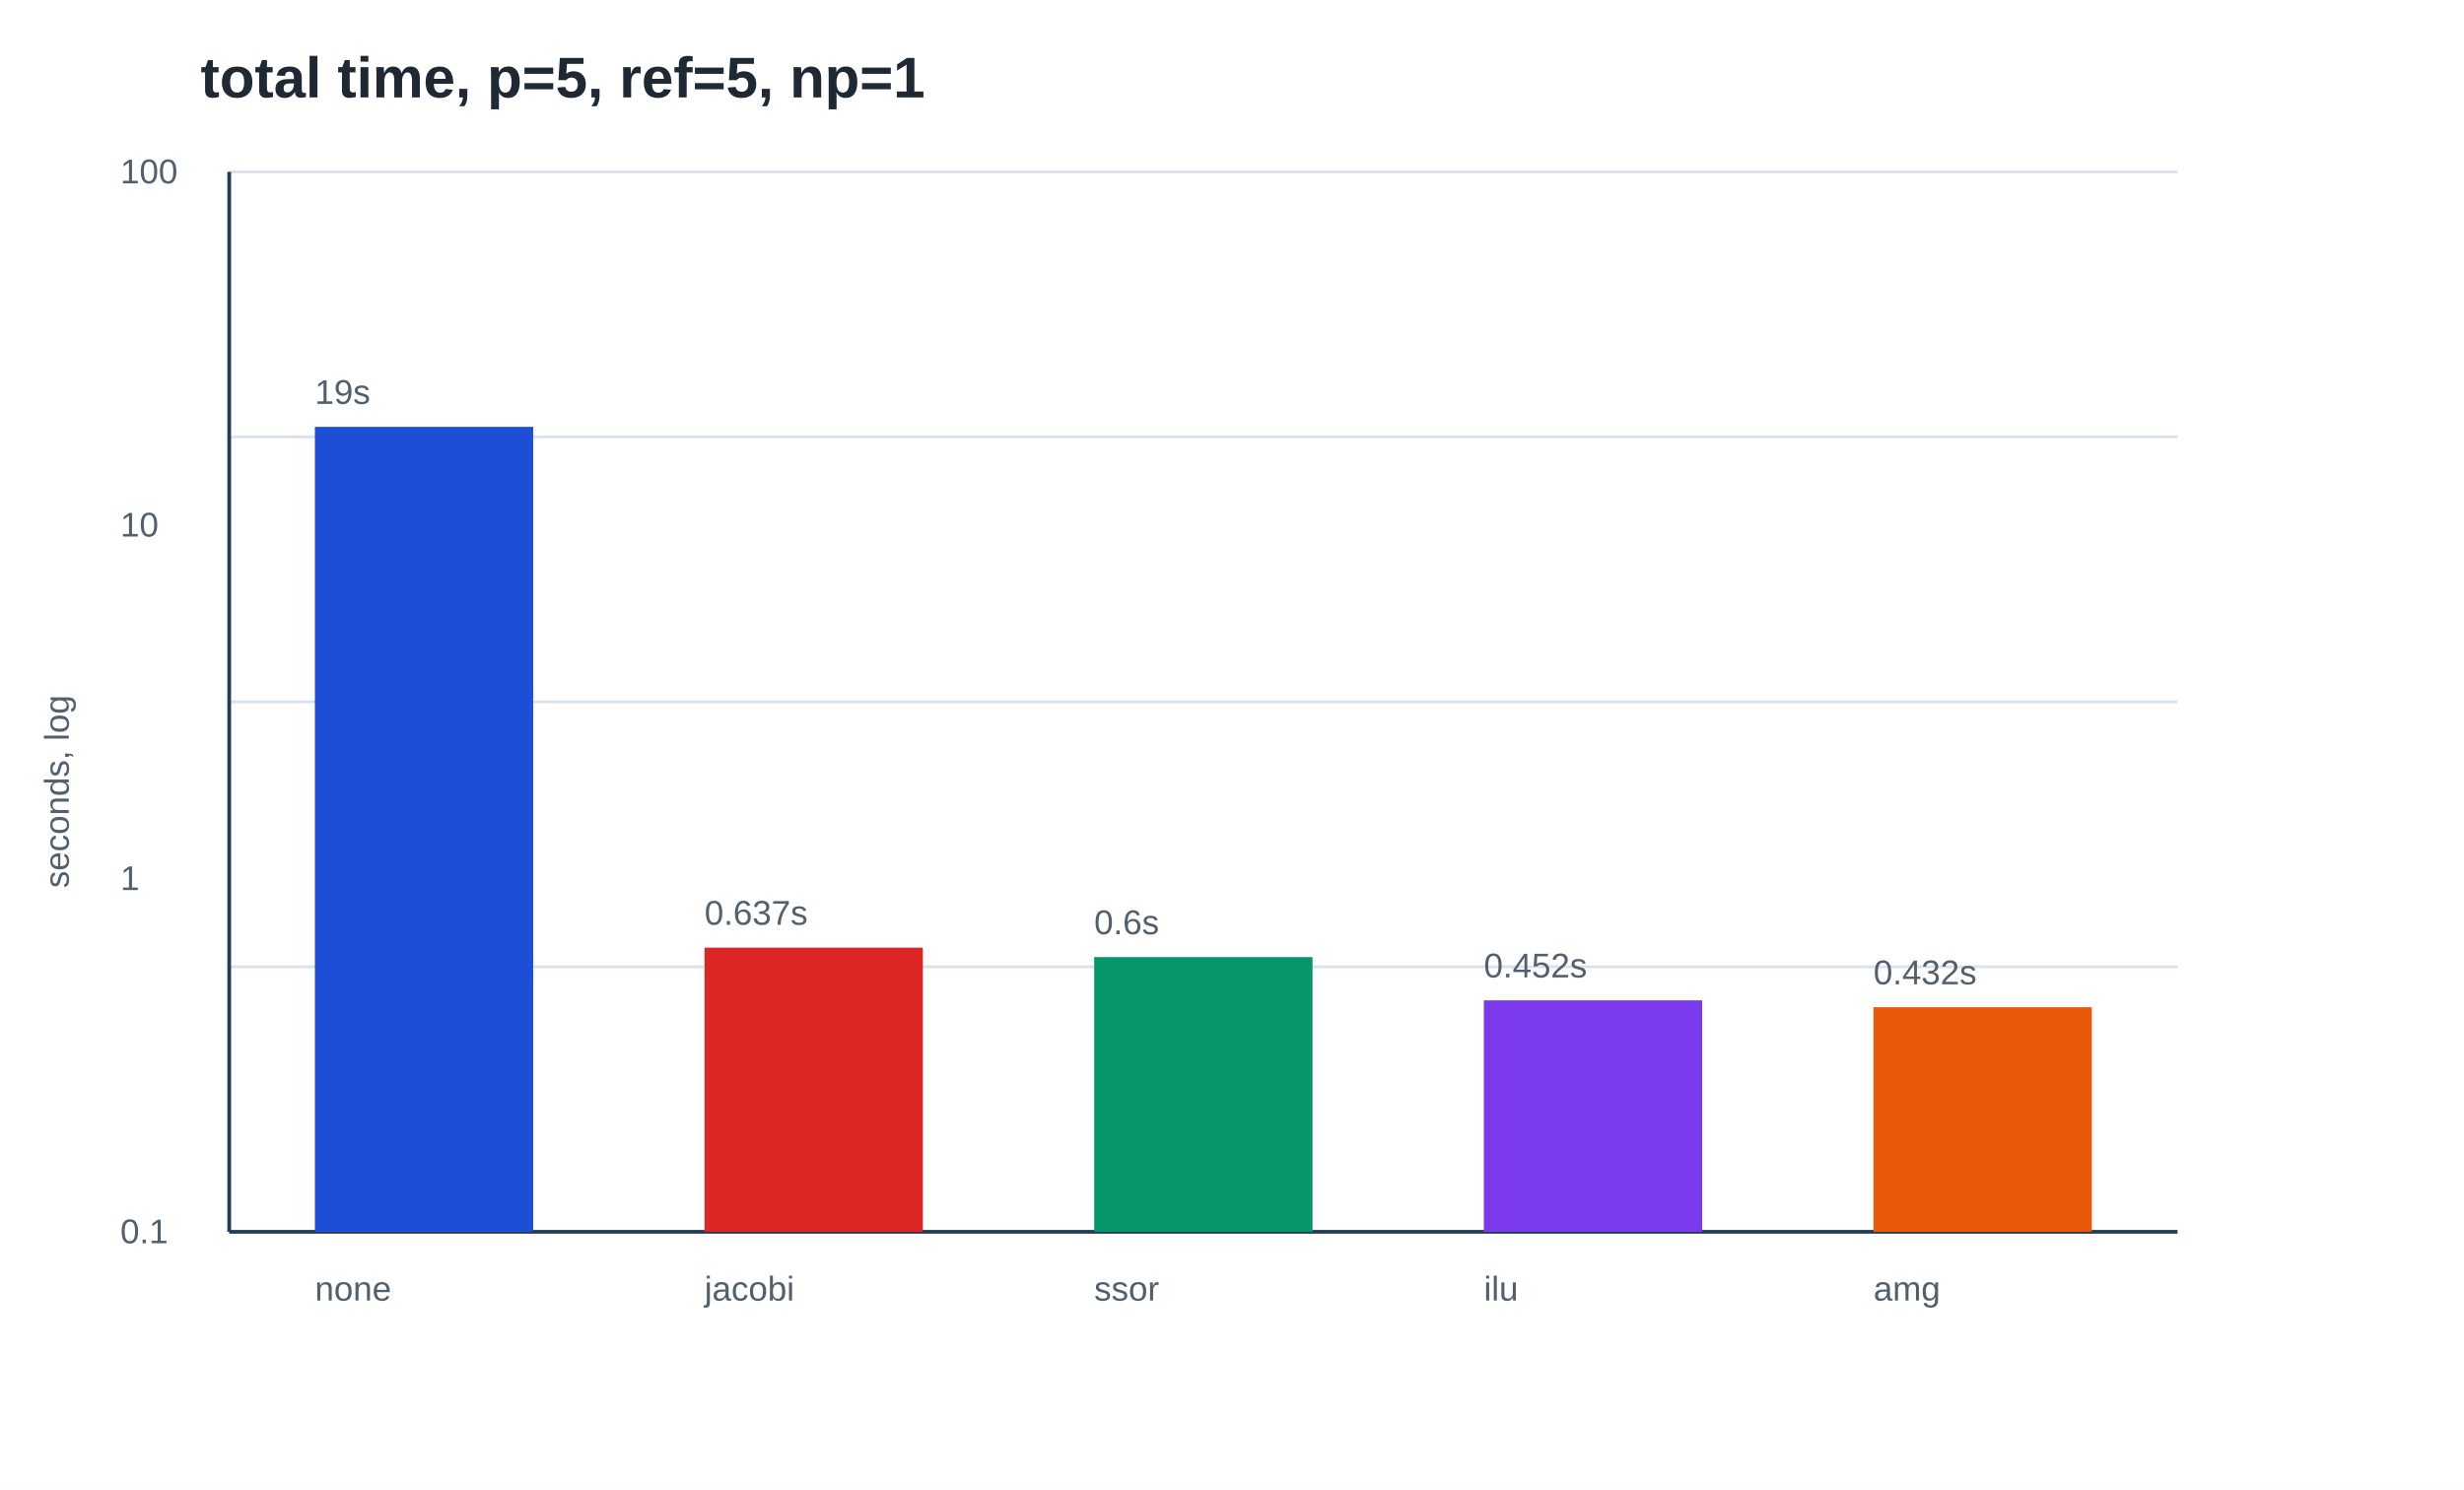
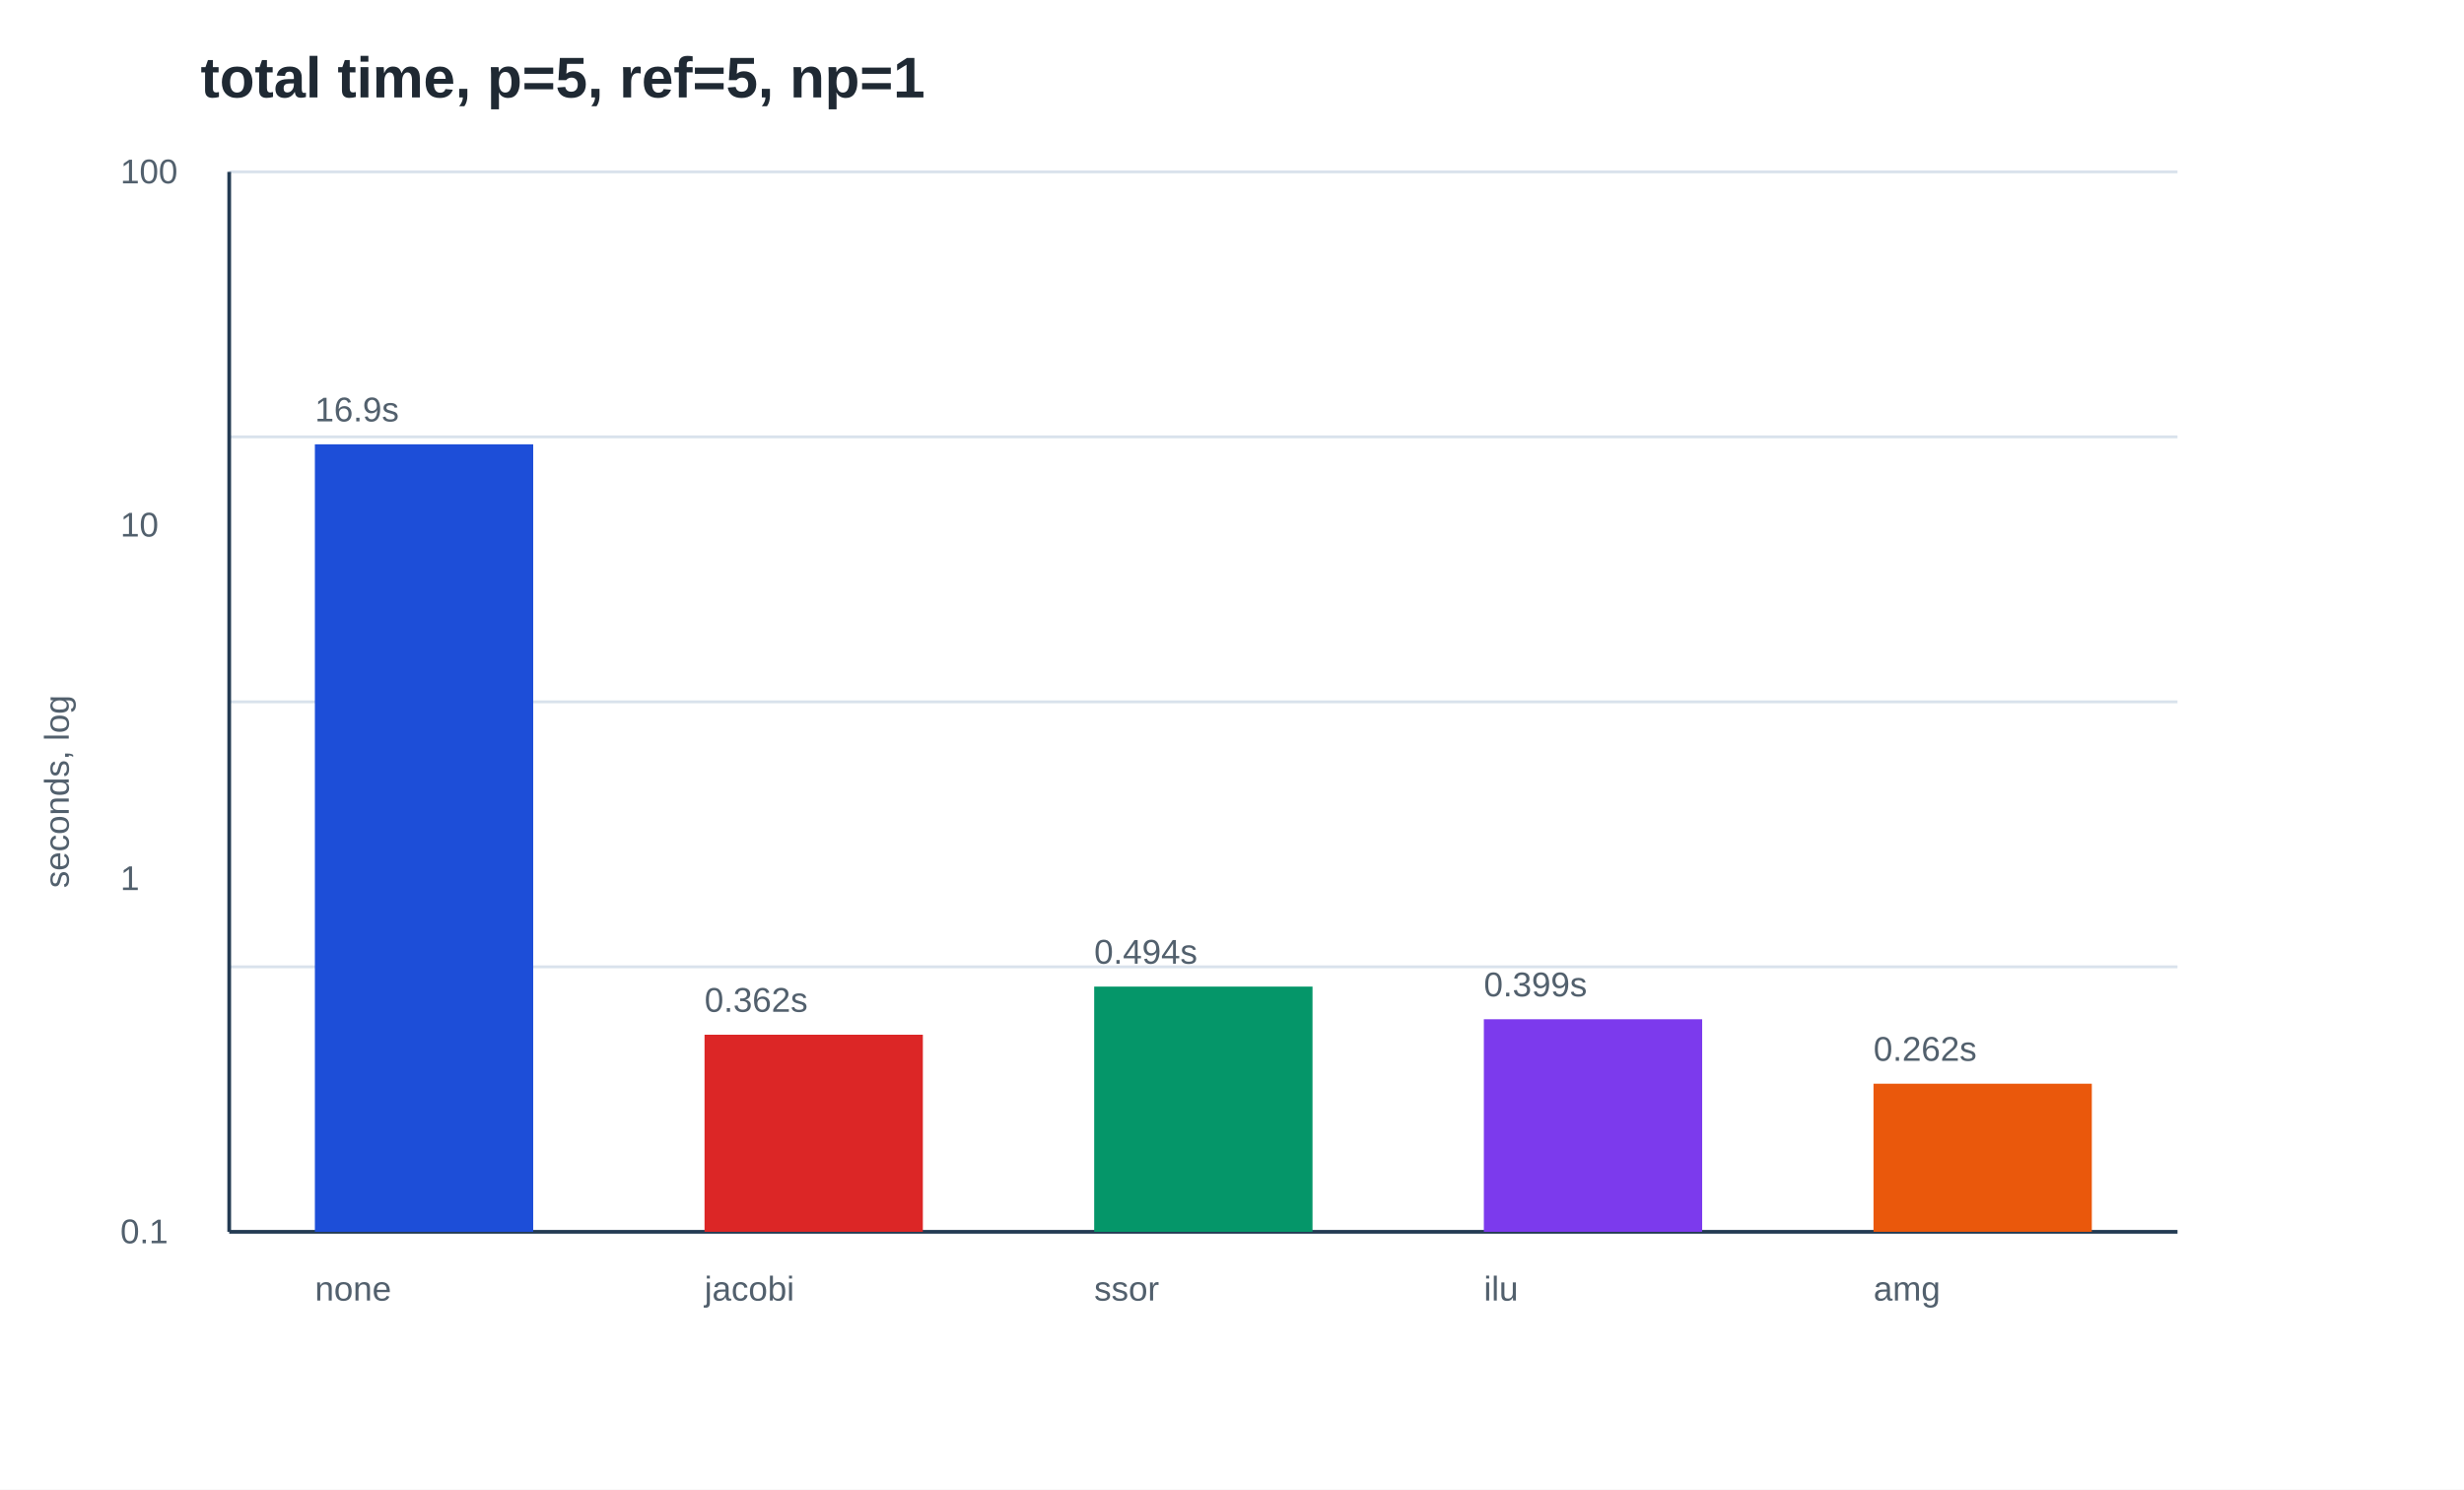
<svg xmlns="http://www.w3.org/2000/svg" width="860" height="520" viewBox="0 0 860 520">
  <style>text{font-family:Arial,sans-serif;font-size:13px;fill:#1f2933}.title{font-size:20px;font-weight:700}.grid{stroke:#d9e2ec}.axis{stroke:#243b53;stroke-width:1.3}.label{fill:#52606d;font-size:12px}</style>
  <rect width="100%" height="100%" fill="white" />
  <text class="title" x="70" y="34">total time, p=5, ref=5, np=1</text>
  <line class="grid" x1="80" y1="60.0" x2="760" y2="60.0" />
  <line class="grid" x1="80" y1="152.5" x2="760" y2="152.5" />
  <line class="grid" x1="80" y1="245.0" x2="760" y2="245.0" />
  <line class="grid" x1="80" y1="337.5" x2="760" y2="337.5" />
  <line class="grid" x1="80" y1="430.0" x2="760" y2="430.0" />
  <line class="axis" x1="80" y1="430" x2="760" y2="430" />
  <line class="axis" x1="80" y1="430" x2="80" y2="60" />
  <text class="label" transform="translate(24 310) rotate(-90)">seconds, log</text>
  <text class="label" x="42" y="434.0">0.1</text>
  <text class="label" x="42" y="310.7">1</text>
  <text class="label" x="42" y="187.3">10</text>
  <text class="label" x="42" y="64.0">100</text>
-   <rect x="109.9" y="149.0" width="76.2" height="281.0" fill="#1d4ed8" />
+   <rect x="109.9" y="155.1" width="76.2" height="274.9" fill="#1d4ed8" />
  <text class="label" x="109.9" y="454">none</text>
-   <text class="label" x="109.9" y="141.0">19s</text>
-   <rect x="245.9" y="330.8" width="76.2" height="99.2" fill="#dc2626" />
+   <text class="label" x="109.9" y="147.1">16.9s</text>
+   <rect x="245.9" y="361.2" width="76.2" height="68.8" fill="#dc2626" />
  <text class="label" x="245.9" y="454">jacobi</text>
-   <text class="label" x="245.9" y="322.8">0.637s</text>
-   <rect x="381.9" y="334.1" width="76.2" height="95.9" fill="#059669" />
+   <text class="label" x="245.9" y="353.2">0.362s</text>
+   <rect x="381.9" y="344.4" width="76.2" height="85.6" fill="#059669" />
  <text class="label" x="381.9" y="454">ssor</text>
-   <text class="label" x="381.9" y="326.1">0.6s</text>
-   <rect x="517.9" y="349.2" width="76.2" height="80.8" fill="#7c3aed" />
+   <text class="label" x="381.9" y="336.4">0.494s</text>
+   <rect x="517.9" y="355.8" width="76.2" height="74.2" fill="#7c3aed" />
  <text class="label" x="517.9" y="454">ilu</text>
-   <text class="label" x="517.9" y="341.2">0.452s</text>
-   <rect x="653.9" y="351.6" width="76.2" height="78.4" fill="#ea580c" />
+   <text class="label" x="517.9" y="347.8">0.399s</text>
+   <rect x="653.9" y="378.3" width="76.2" height="51.7" fill="#ea580c" />
  <text class="label" x="653.9" y="454">amg</text>
-   <text class="label" x="653.9" y="343.6">0.432s</text>
+   <text class="label" x="653.9" y="370.3">0.262s</text>
</svg>
